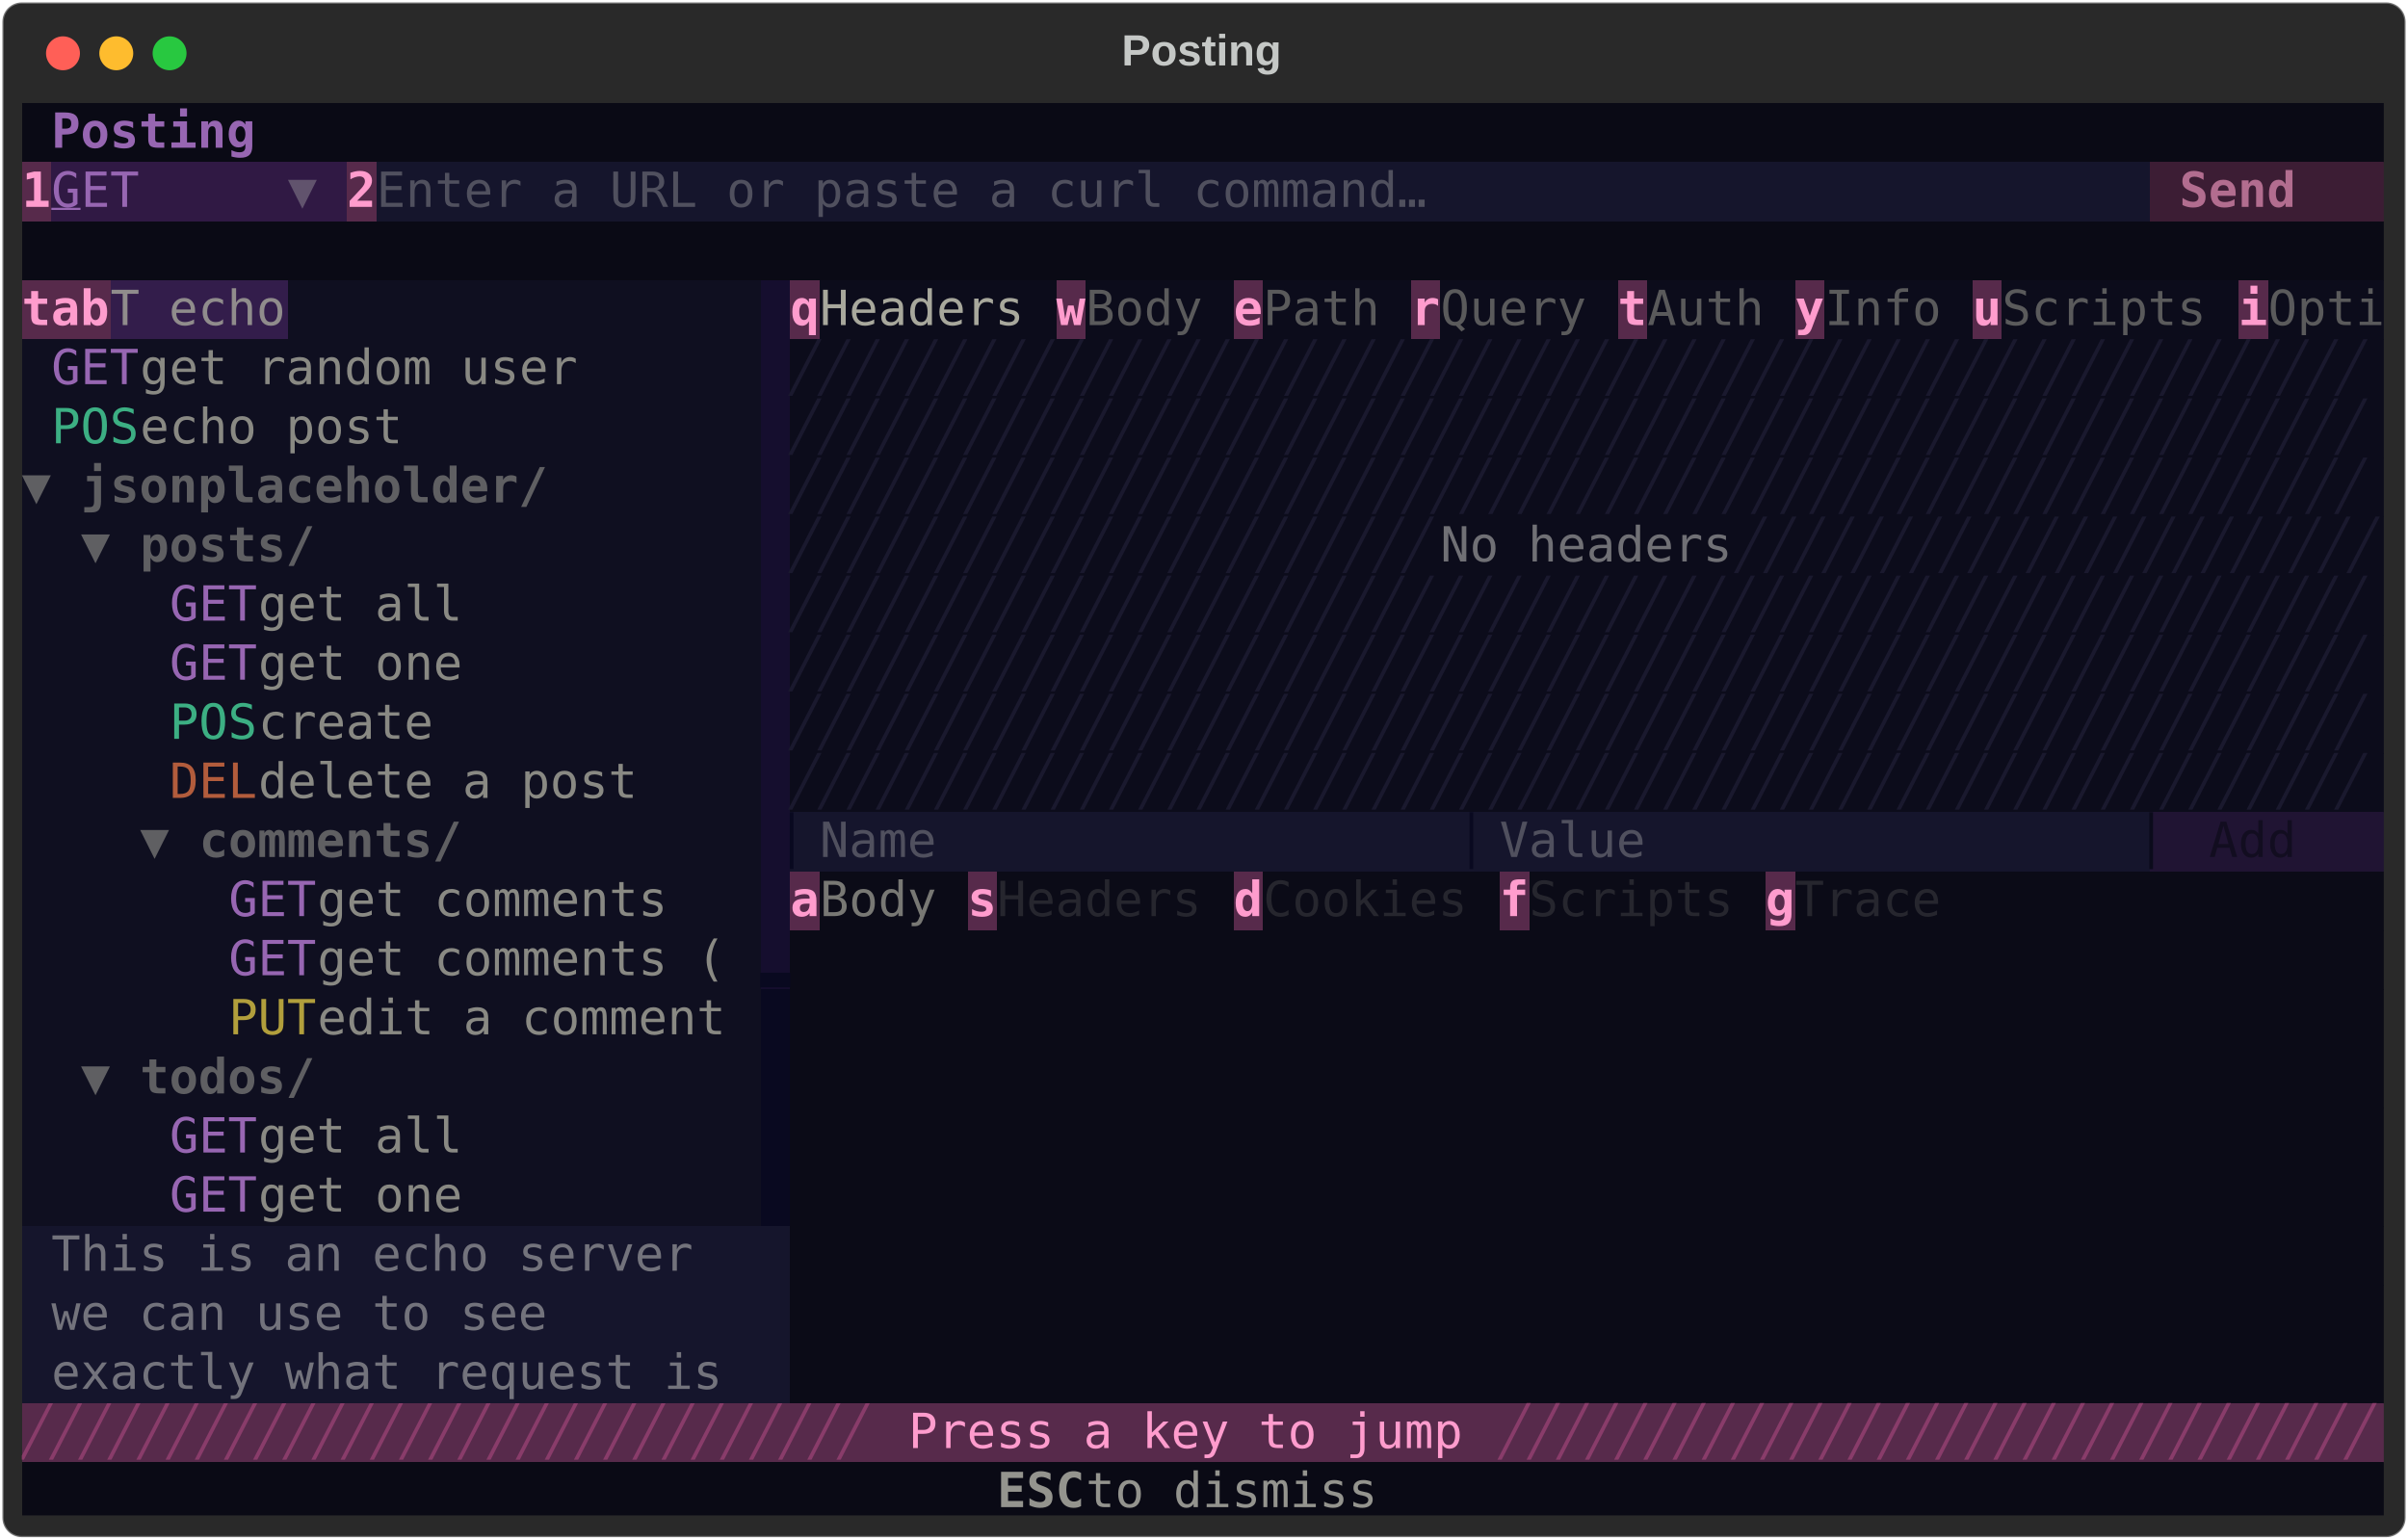
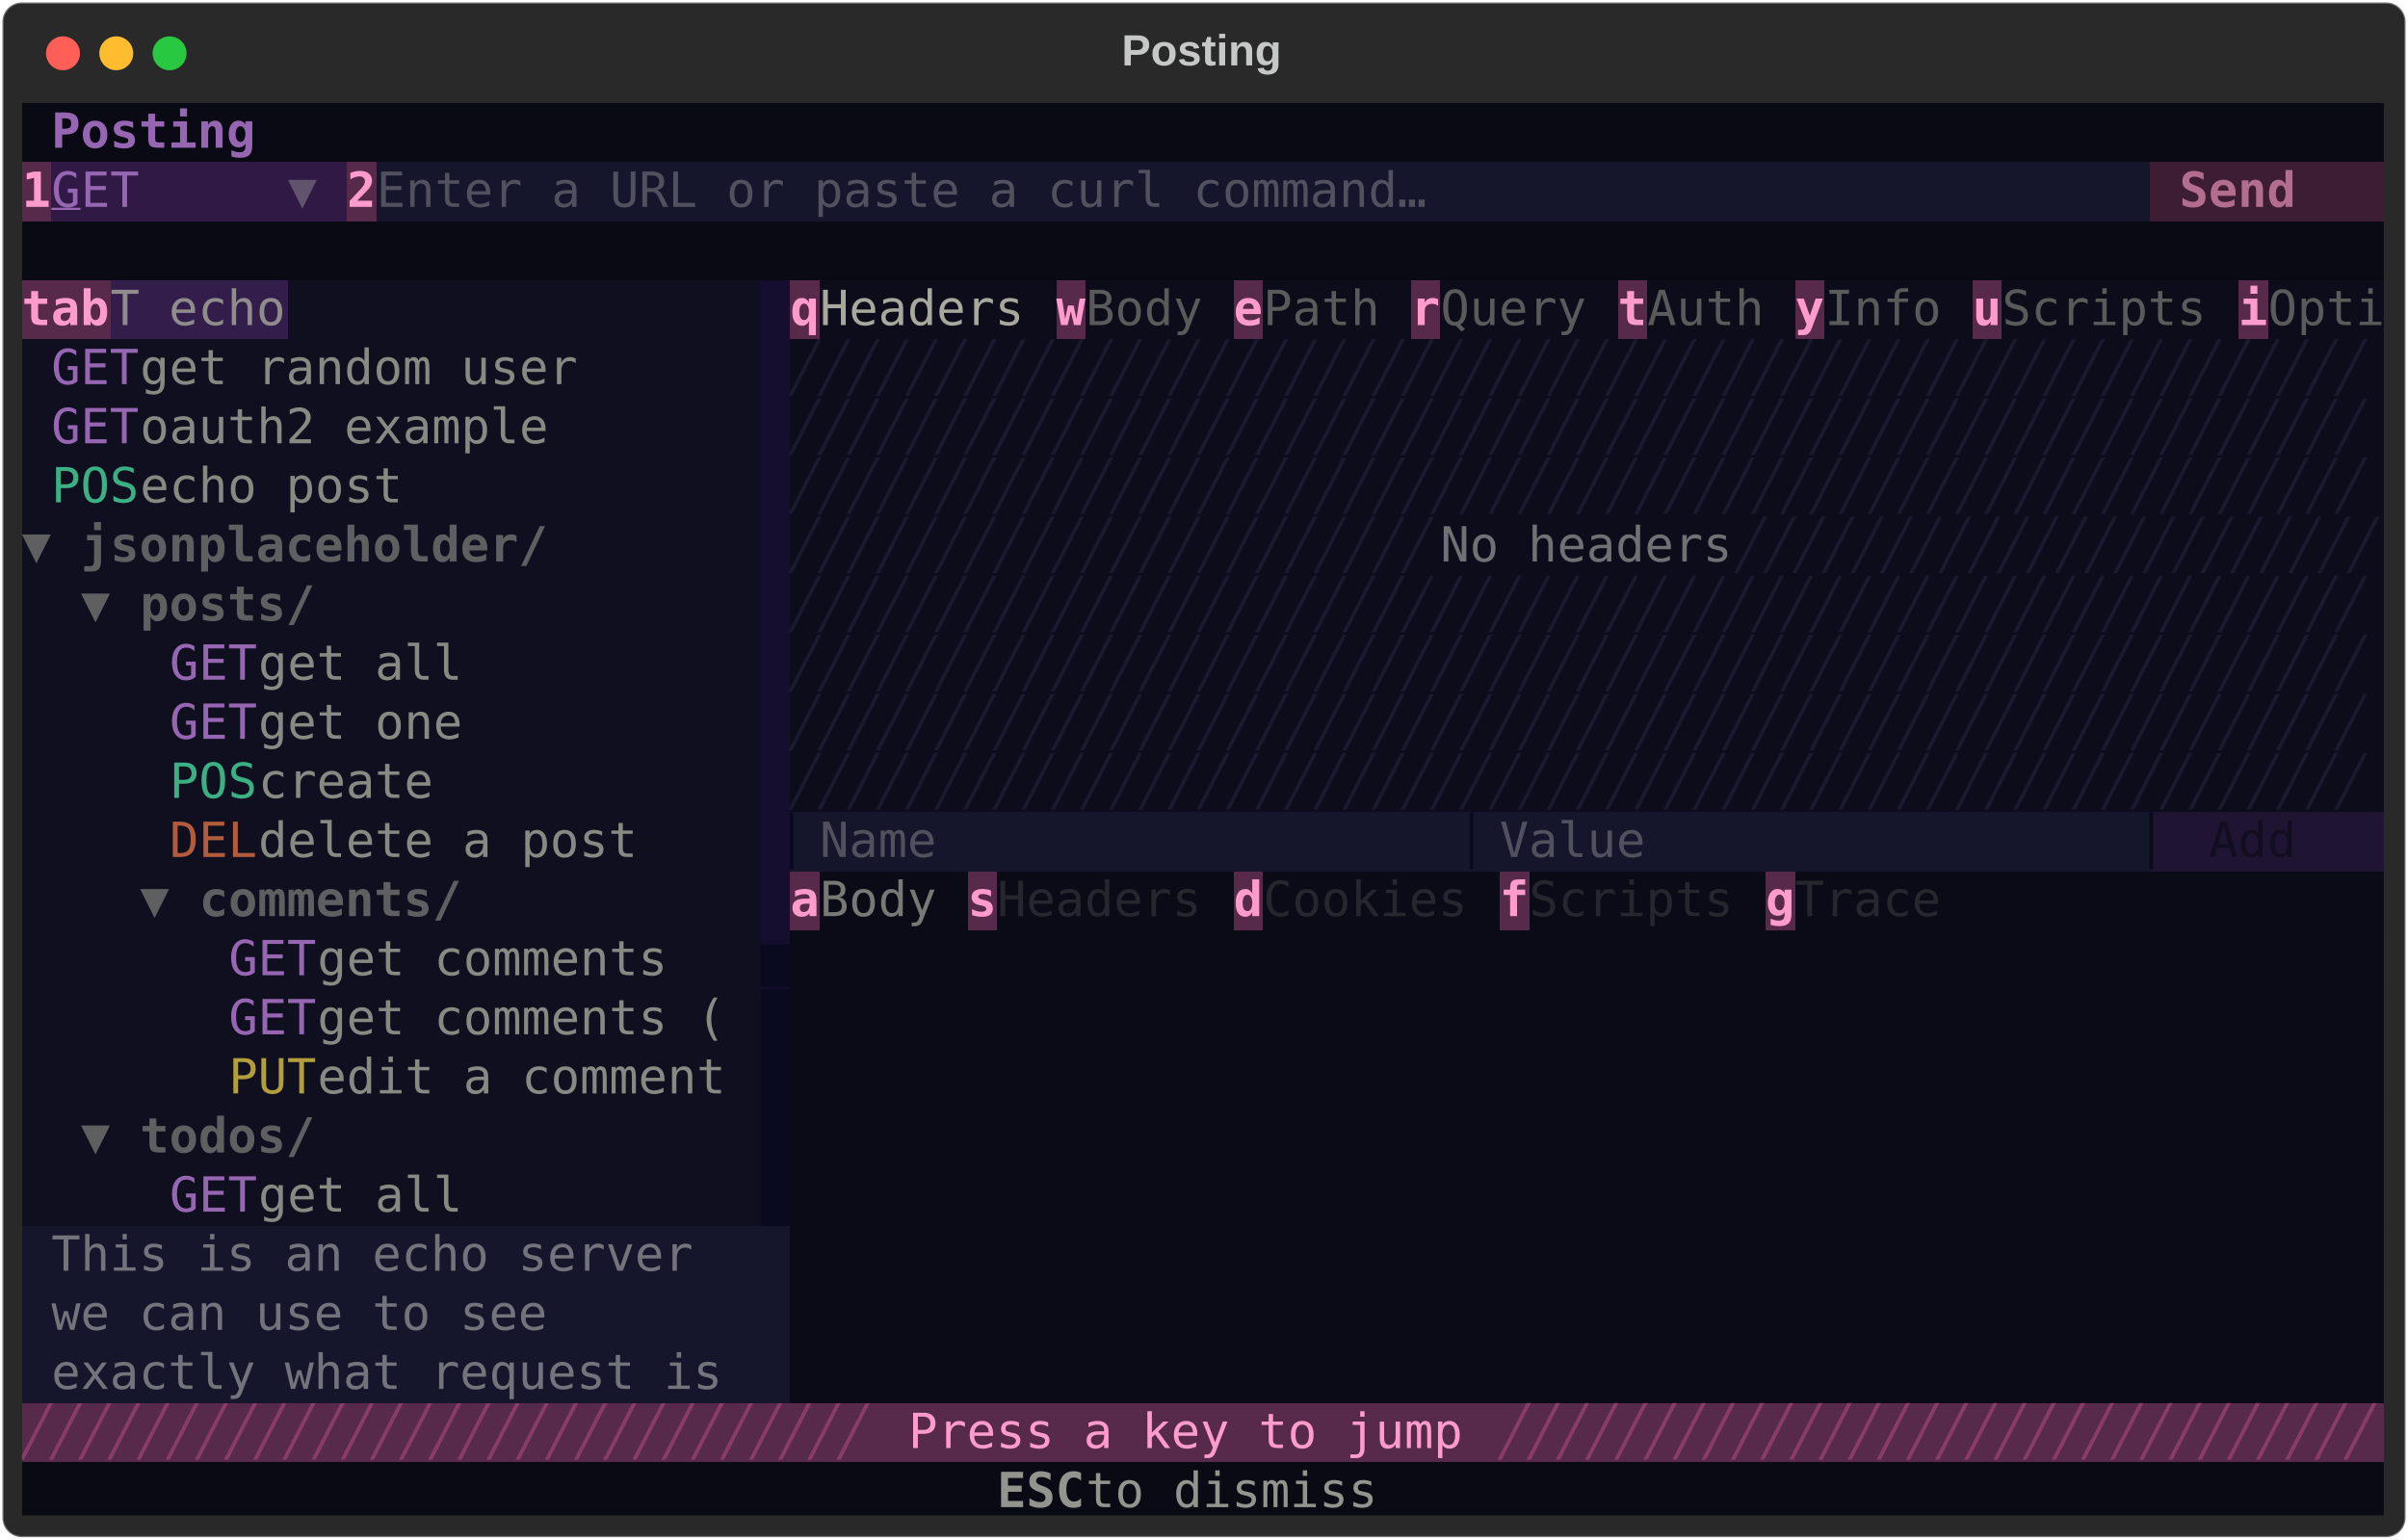
<svg xmlns="http://www.w3.org/2000/svg" class="rich-terminal" viewBox="0 0 994 635.6">
  <style>

    @font-face {
        font-family: "Fira Code";
        src: local("FiraCode-Regular"),
                url("https://cdnjs.cloudflare.com/ajax/libs/firacode/6.2.0/woff2/FiraCode-Regular.woff2") format("woff2"),
                url("https://cdnjs.cloudflare.com/ajax/libs/firacode/6.2.0/woff/FiraCode-Regular.woff") format("woff");
        font-style: normal;
        font-weight: 400;
    }
    @font-face {
        font-family: "Fira Code";
        src: local("FiraCode-Bold"),
                url("https://cdnjs.cloudflare.com/ajax/libs/firacode/6.2.0/woff2/FiraCode-Bold.woff2") format("woff2"),
                url("https://cdnjs.cloudflare.com/ajax/libs/firacode/6.2.0/woff/FiraCode-Bold.woff") format("woff");
        font-style: bold;
        font-weight: 700;
    }

    .terminal-matrix {
        font-family: Fira Code, monospace;
        font-size: 20px;
        line-height: 24.4px;
        font-variant-east-asian: full-width;
    }

    .terminal-title {
        font-size: 18px;
        font-weight: bold;
        font-family: arial;
    }

    .terminal-r1 { fill: #f0f0e0 }
.terminal-r2 { fill: #9766b2;font-weight: bold }
.terminal-r3 { fill: #c5c8c6 }
.terminal-r4 { fill: #ff9ccd;font-weight: bold }
.terminal-r5 { fill: #9766b2;text-decoration: underline; }
.terminal-r6 { fill: #9766b2 }
.terminal-r7 { fill: #61536d }
.terminal-r8 { fill: #50505e }
.terminal-r9 { fill: #a8a89c }
.terminal-r10 { fill: #b26d8f;font-weight: bold }
.terminal-r11 { fill: #6f6f73 }
.terminal-r12 { fill: #908c8c }
.terminal-r13 { fill: #898983 }
.terminal-r14 { fill: #0f0f20 }
.terminal-r15 { fill: #5a5a5b }
.terminal-r16 { fill: #1a192e }
.terminal-r17 { fill: #3caf83 }
.terminal-r18 { fill: #5f5f62 }
.terminal-r19 { fill: #5f5f62;font-weight: bold }
- .terminal-r20 { fill: #2c2b44 }
- .terminal-r21 { fill: #707075 }
+ .terminal-r20 { fill: #707075 }
+ .terminal-r21 { fill: #2c2b44 }
.terminal-r22 { fill: #b25c3c }
.terminal-r23 { fill: #090920 }
.terminal-r24 { fill: #0b0b1b }
.terminal-r25 { fill: #120d20 }
.terminal-r26 { fill: #787874 }
.terminal-r27 { fill: #26262e }
.terminal-r28 { fill: #b29f3c }
.terminal-r29 { fill: #73737c }
.terminal-r30 { fill: #893c6a }
.terminal-r31 { fill: #ff9ccd }
.terminal-r32 { fill: #94948e;font-weight: bold }
.terminal-r33 { fill: #94948e }
    </style>
  <defs>
    <clipPath id="terminal-clip-terminal">
      <rect x="0" y="0" width="975.0" height="584.6" />
    </clipPath>
    <clipPath id="terminal-line-0">
      <rect x="0" y="1.5" width="976" height="24.65" />
    </clipPath>
    <clipPath id="terminal-line-1">
      <rect x="0" y="25.9" width="976" height="24.65" />
    </clipPath>
    <clipPath id="terminal-line-2">
      <rect x="0" y="50.3" width="976" height="24.65" />
    </clipPath>
    <clipPath id="terminal-line-3">
      <rect x="0" y="74.7" width="976" height="24.65" />
    </clipPath>
    <clipPath id="terminal-line-4">
      <rect x="0" y="99.1" width="976" height="24.65" />
    </clipPath>
    <clipPath id="terminal-line-5">
      <rect x="0" y="123.5" width="976" height="24.65" />
    </clipPath>
    <clipPath id="terminal-line-6">
      <rect x="0" y="147.9" width="976" height="24.65" />
    </clipPath>
    <clipPath id="terminal-line-7">
      <rect x="0" y="172.3" width="976" height="24.65" />
    </clipPath>
    <clipPath id="terminal-line-8">
      <rect x="0" y="196.7" width="976" height="24.65" />
    </clipPath>
    <clipPath id="terminal-line-9">
      <rect x="0" y="221.1" width="976" height="24.65" />
    </clipPath>
    <clipPath id="terminal-line-10">
      <rect x="0" y="245.5" width="976" height="24.65" />
    </clipPath>
    <clipPath id="terminal-line-11">
      <rect x="0" y="269.9" width="976" height="24.65" />
    </clipPath>
    <clipPath id="terminal-line-12">
      <rect x="0" y="294.3" width="976" height="24.65" />
    </clipPath>
    <clipPath id="terminal-line-13">
      <rect x="0" y="318.7" width="976" height="24.65" />
    </clipPath>
    <clipPath id="terminal-line-14">
      <rect x="0" y="343.1" width="976" height="24.65" />
    </clipPath>
    <clipPath id="terminal-line-15">
      <rect x="0" y="367.5" width="976" height="24.65" />
    </clipPath>
    <clipPath id="terminal-line-16">
      <rect x="0" y="391.9" width="976" height="24.65" />
    </clipPath>
    <clipPath id="terminal-line-17">
      <rect x="0" y="416.3" width="976" height="24.65" />
    </clipPath>
    <clipPath id="terminal-line-18">
      <rect x="0" y="440.7" width="976" height="24.65" />
    </clipPath>
    <clipPath id="terminal-line-19">
      <rect x="0" y="465.1" width="976" height="24.65" />
    </clipPath>
    <clipPath id="terminal-line-20">
      <rect x="0" y="489.5" width="976" height="24.65" />
    </clipPath>
    <clipPath id="terminal-line-21">
      <rect x="0" y="513.9" width="976" height="24.65" />
    </clipPath>
    <clipPath id="terminal-line-22">
      <rect x="0" y="538.3" width="976" height="24.65" />
    </clipPath>
  </defs>
  <rect fill="#292929" stroke="rgba(255,255,255,0.35)" stroke-width="1" x="1" y="1" width="992" height="633.6" rx="8" />
  <text class="terminal-title" fill="#c5c8c6" text-anchor="middle" x="496" y="27">Posting</text>
  <g transform="translate(26,22)">
    <circle cx="0" cy="0" r="7" fill="#ff5f57" />
    <circle cx="22" cy="0" r="7" fill="#febc2e" />
    <circle cx="44" cy="0" r="7" fill="#28c840" />
  </g>
  <g transform="translate(9, 41)" clip-path="url(#terminal-clip-terminal)">
    <rect fill="#0a0a15" x="0" y="1.5" width="12.2" height="24.65" shape-rendering="crispEdges" />
    <rect fill="#0a0a15" x="12.2" y="1.5" width="85.4" height="24.65" shape-rendering="crispEdges" />
    <rect fill="#0a0a15" x="97.6" y="1.5" width="878.4" height="24.65" shape-rendering="crispEdges" />
    <rect fill="#572a4b" x="0" y="25.9" width="12.2" height="24.65" shape-rendering="crispEdges" />
    <rect fill="#301944" x="12.2" y="25.9" width="12.2" height="24.65" shape-rendering="crispEdges" />
    <rect fill="#301944" x="24.4" y="25.9" width="24.4" height="24.65" shape-rendering="crispEdges" />
    <rect fill="#301944" x="48.8" y="25.9" width="61" height="24.65" shape-rendering="crispEdges" />
    <rect fill="#301944" x="109.8" y="25.9" width="12.2" height="24.65" shape-rendering="crispEdges" />
    <rect fill="#301944" x="122" y="25.9" width="12.2" height="24.65" shape-rendering="crispEdges" />
    <rect fill="#572a4b" x="134.2" y="25.9" width="12.2" height="24.65" shape-rendering="crispEdges" />
    <rect fill="#15152c" x="146.4" y="25.9" width="439.2" height="24.65" shape-rendering="crispEdges" />
    <rect fill="#15152c" x="585.6" y="25.9" width="280.6" height="24.65" shape-rendering="crispEdges" />
    <rect fill="#15152c" x="866.2" y="25.9" width="12.2" height="24.65" shape-rendering="crispEdges" />
    <rect fill="#3c1d34" x="878.4" y="25.9" width="12.2" height="24.65" shape-rendering="crispEdges" />
    <rect fill="#3c1d34" x="890.6" y="25.9" width="73.2" height="24.65" shape-rendering="crispEdges" />
    <rect fill="#3c1d34" x="963.8" y="25.9" width="12.2" height="24.65" shape-rendering="crispEdges" />
    <rect fill="#0a0a15" x="0" y="50.3" width="488" height="24.65" shape-rendering="crispEdges" />
    <rect fill="#0a0a15" x="488" y="50.3" width="0" height="24.65" shape-rendering="crispEdges" />
    <rect fill="#0a0a15" x="488" y="50.3" width="488" height="24.65" shape-rendering="crispEdges" />
    <rect fill="#572a4b" x="0" y="74.7" width="36.6" height="24.65" shape-rendering="crispEdges" />
    <rect fill="#331d4b" x="36.6" y="74.7" width="73.2" height="24.65" shape-rendering="crispEdges" />
    <rect fill="#0f0f20" x="109.8" y="74.7" width="195.2" height="24.65" shape-rendering="crispEdges" />
    <rect fill="#150e2e" x="305" y="74.7" width="12.2" height="24.65" shape-rendering="crispEdges" />
    <rect fill="#572a4b" x="317.2" y="74.7" width="12.2" height="24.65" shape-rendering="crispEdges" />
    <rect fill="#0c0c1b" x="329.4" y="74.7" width="85.4" height="24.65" shape-rendering="crispEdges" />
    <rect fill="#0c0c1b" x="414.8" y="74.7" width="12.2" height="24.65" shape-rendering="crispEdges" />
    <rect fill="#572a4b" x="427" y="74.7" width="12.2" height="24.65" shape-rendering="crispEdges" />
    <rect fill="#0c0c1b" x="439.2" y="74.7" width="48.8" height="24.65" shape-rendering="crispEdges" />
    <rect fill="#0c0c1b" x="488" y="74.7" width="12.2" height="24.65" shape-rendering="crispEdges" />
    <rect fill="#572a4b" x="500.2" y="74.7" width="12.2" height="24.65" shape-rendering="crispEdges" />
    <rect fill="#0c0c1b" x="512.4" y="74.7" width="48.8" height="24.65" shape-rendering="crispEdges" />
    <rect fill="#0c0c1b" x="561.2" y="74.7" width="12.2" height="24.65" shape-rendering="crispEdges" />
    <rect fill="#572a4b" x="573.4" y="74.7" width="12.2" height="24.65" shape-rendering="crispEdges" />
    <rect fill="#0c0c1b" x="585.6" y="74.7" width="61" height="24.65" shape-rendering="crispEdges" />
    <rect fill="#0c0c1b" x="646.6" y="74.7" width="12.2" height="24.65" shape-rendering="crispEdges" />
    <rect fill="#572a4b" x="658.8" y="74.7" width="12.2" height="24.65" shape-rendering="crispEdges" />
    <rect fill="#0c0c1b" x="671" y="74.7" width="48.8" height="24.65" shape-rendering="crispEdges" />
    <rect fill="#0c0c1b" x="719.8" y="74.7" width="12.2" height="24.65" shape-rendering="crispEdges" />
    <rect fill="#572a4b" x="732" y="74.7" width="12.2" height="24.65" shape-rendering="crispEdges" />
    <rect fill="#0c0c1b" x="744.2" y="74.7" width="48.8" height="24.65" shape-rendering="crispEdges" />
    <rect fill="#0c0c1b" x="793" y="74.7" width="12.2" height="24.65" shape-rendering="crispEdges" />
    <rect fill="#572a4b" x="805.2" y="74.7" width="12.2" height="24.65" shape-rendering="crispEdges" />
    <rect fill="#0c0c1b" x="817.4" y="74.7" width="85.4" height="24.65" shape-rendering="crispEdges" />
    <rect fill="#0c0c1b" x="902.8" y="74.7" width="12.2" height="24.65" shape-rendering="crispEdges" />
    <rect fill="#572a4b" x="915" y="74.7" width="12.2" height="24.65" shape-rendering="crispEdges" />
    <rect fill="#0c0c1b" x="927.2" y="74.7" width="48.8" height="24.65" shape-rendering="crispEdges" />
    <rect fill="#0f0f20" x="0" y="99.1" width="12.2" height="24.65" shape-rendering="crispEdges" />
    <rect fill="#0f0f20" x="12.2" y="99.1" width="36.6" height="24.65" shape-rendering="crispEdges" />
    <rect fill="#0f0f20" x="48.8" y="99.1" width="256.2" height="24.65" shape-rendering="crispEdges" />
    <rect fill="#150e2e" x="305" y="99.1" width="12.2" height="24.65" shape-rendering="crispEdges" />
    <rect fill="#0c0c1b" x="317.2" y="99.1" width="658.8" height="24.65" shape-rendering="crispEdges" />
    <rect fill="#0f0f20" x="0" y="123.5" width="12.2" height="24.65" shape-rendering="crispEdges" />
    <rect fill="#0f0f20" x="12.2" y="123.5" width="36.6" height="24.65" shape-rendering="crispEdges" />
    <rect fill="#0f0f20" x="48.8" y="123.5" width="256.2" height="24.65" shape-rendering="crispEdges" />
    <rect fill="#150e2e" x="305" y="123.5" width="12.2" height="24.65" shape-rendering="crispEdges" />
    <rect fill="#0c0c1b" x="317.2" y="123.5" width="658.8" height="24.65" shape-rendering="crispEdges" />
-     <rect fill="#0f0f20" x="0" y="147.9" width="24.4" height="24.65" shape-rendering="crispEdges" />
-     <rect fill="#0f0f20" x="24.4" y="147.9" width="195.2" height="24.65" shape-rendering="crispEdges" />
-     <rect fill="#0f0f20" x="219.6" y="147.9" width="85.4" height="24.65" shape-rendering="crispEdges" />
+     <rect fill="#0f0f20" x="0" y="147.9" width="12.2" height="24.65" shape-rendering="crispEdges" />
+     <rect fill="#0f0f20" x="12.2" y="147.9" width="36.6" height="24.65" shape-rendering="crispEdges" />
+     <rect fill="#0f0f20" x="48.8" y="147.9" width="256.2" height="24.65" shape-rendering="crispEdges" />
    <rect fill="#150e2e" x="305" y="147.9" width="12.2" height="24.65" shape-rendering="crispEdges" />
    <rect fill="#0c0c1b" x="317.2" y="147.9" width="658.8" height="24.65" shape-rendering="crispEdges" />
    <rect fill="#0f0f20" x="0" y="172.3" width="24.4" height="24.65" shape-rendering="crispEdges" />
-     <rect fill="#0f0f20" x="24.4" y="172.3" width="24.4" height="24.65" shape-rendering="crispEdges" />
-     <rect fill="#0f0f20" x="48.8" y="172.3" width="73.2" height="24.65" shape-rendering="crispEdges" />
-     <rect fill="#0f0f20" x="122" y="172.3" width="183" height="24.65" shape-rendering="crispEdges" />
+     <rect fill="#0f0f20" x="24.4" y="172.3" width="195.2" height="24.65" shape-rendering="crispEdges" />
+     <rect fill="#0f0f20" x="219.6" y="172.3" width="85.4" height="24.65" shape-rendering="crispEdges" />
    <rect fill="#150e2e" x="305" y="172.3" width="12.2" height="24.65" shape-rendering="crispEdges" />
    <rect fill="#0c0c1b" x="317.2" y="172.3" width="268.4" height="24.65" shape-rendering="crispEdges" />
    <rect fill="#0c0c1b" x="585.6" y="172.3" width="122" height="24.65" shape-rendering="crispEdges" />
    <rect fill="#0c0c1b" x="707.6" y="172.3" width="268.4" height="24.65" shape-rendering="crispEdges" />
-     <rect fill="#0f0f20" x="0" y="196.7" width="48.8" height="24.65" shape-rendering="crispEdges" />
-     <rect fill="#0f0f20" x="48.8" y="196.7" width="12.2" height="24.65" shape-rendering="crispEdges" />
-     <rect fill="#0f0f20" x="61" y="196.7" width="36.6" height="24.65" shape-rendering="crispEdges" />
-     <rect fill="#0f0f20" x="97.6" y="196.7" width="207.4" height="24.65" shape-rendering="crispEdges" />
+     <rect fill="#0f0f20" x="0" y="196.7" width="24.4" height="24.65" shape-rendering="crispEdges" />
+     <rect fill="#0f0f20" x="24.4" y="196.7" width="24.4" height="24.65" shape-rendering="crispEdges" />
+     <rect fill="#0f0f20" x="48.8" y="196.7" width="73.2" height="24.65" shape-rendering="crispEdges" />
+     <rect fill="#0f0f20" x="122" y="196.7" width="183" height="24.65" shape-rendering="crispEdges" />
    <rect fill="#150e2e" x="305" y="196.7" width="12.2" height="24.65" shape-rendering="crispEdges" />
    <rect fill="#0c0c1b" x="317.2" y="196.7" width="658.8" height="24.65" shape-rendering="crispEdges" />
    <rect fill="#0f0f20" x="0" y="221.1" width="48.8" height="24.65" shape-rendering="crispEdges" />
    <rect fill="#0f0f20" x="48.8" y="221.1" width="12.2" height="24.65" shape-rendering="crispEdges" />
    <rect fill="#0f0f20" x="61" y="221.1" width="36.6" height="24.65" shape-rendering="crispEdges" />
    <rect fill="#0f0f20" x="97.6" y="221.1" width="207.4" height="24.65" shape-rendering="crispEdges" />
    <rect fill="#150e2e" x="305" y="221.1" width="12.2" height="24.65" shape-rendering="crispEdges" />
    <rect fill="#0c0c1b" x="317.2" y="221.1" width="658.8" height="24.65" shape-rendering="crispEdges" />
    <rect fill="#0f0f20" x="0" y="245.5" width="48.8" height="24.65" shape-rendering="crispEdges" />
    <rect fill="#0f0f20" x="48.8" y="245.5" width="12.2" height="24.65" shape-rendering="crispEdges" />
    <rect fill="#0f0f20" x="61" y="245.5" width="36.6" height="24.65" shape-rendering="crispEdges" />
    <rect fill="#0f0f20" x="97.6" y="245.5" width="207.4" height="24.65" shape-rendering="crispEdges" />
    <rect fill="#150e2e" x="305" y="245.5" width="12.2" height="24.65" shape-rendering="crispEdges" />
    <rect fill="#0c0c1b" x="317.2" y="245.5" width="658.8" height="24.65" shape-rendering="crispEdges" />
    <rect fill="#0f0f20" x="0" y="269.9" width="48.8" height="24.65" shape-rendering="crispEdges" />
    <rect fill="#0f0f20" x="48.8" y="269.9" width="12.2" height="24.65" shape-rendering="crispEdges" />
    <rect fill="#0f0f20" x="61" y="269.9" width="36.6" height="24.65" shape-rendering="crispEdges" />
    <rect fill="#0f0f20" x="97.6" y="269.9" width="207.4" height="24.65" shape-rendering="crispEdges" />
    <rect fill="#150e2e" x="305" y="269.9" width="12.2" height="24.65" shape-rendering="crispEdges" />
    <rect fill="#0c0c1b" x="317.2" y="269.9" width="658.8" height="24.65" shape-rendering="crispEdges" />
    <rect fill="#0f0f20" x="0" y="294.3" width="48.8" height="24.65" shape-rendering="crispEdges" />
-     <rect fill="#0f0f20" x="48.8" y="294.3" width="24.4" height="24.65" shape-rendering="crispEdges" />
-     <rect fill="#0f0f20" x="73.2" y="294.3" width="109.8" height="24.65" shape-rendering="crispEdges" />
-     <rect fill="#0f0f20" x="183" y="294.3" width="122" height="24.65" shape-rendering="crispEdges" />
+     <rect fill="#0f0f20" x="48.8" y="294.3" width="12.2" height="24.65" shape-rendering="crispEdges" />
+     <rect fill="#0f0f20" x="61" y="294.3" width="36.6" height="24.65" shape-rendering="crispEdges" />
+     <rect fill="#0f0f20" x="97.6" y="294.3" width="207.4" height="24.65" shape-rendering="crispEdges" />
    <rect fill="#150e2e" x="305" y="294.3" width="12.2" height="24.65" shape-rendering="crispEdges" />
    <rect fill="#15152c" x="317.2" y="294.3" width="12.2" height="24.65" shape-rendering="crispEdges" />
    <rect fill="#15152c" x="329.4" y="294.3" width="48.8" height="24.65" shape-rendering="crispEdges" />
    <rect fill="#15152c" x="378.2" y="294.3" width="219.6" height="24.65" shape-rendering="crispEdges" />
    <rect fill="#15152c" x="597.8" y="294.3" width="12.2" height="24.65" shape-rendering="crispEdges" />
    <rect fill="#15152c" x="610" y="294.3" width="61" height="24.65" shape-rendering="crispEdges" />
    <rect fill="#15152c" x="671" y="294.3" width="207.4" height="24.65" shape-rendering="crispEdges" />
    <rect fill="#201433" x="878.4" y="294.3" width="12.2" height="24.65" shape-rendering="crispEdges" />
    <rect fill="#201433" x="890.6" y="294.3" width="12.2" height="24.65" shape-rendering="crispEdges" />
    <rect fill="#201433" x="902.8" y="294.3" width="61" height="24.65" shape-rendering="crispEdges" />
    <rect fill="#201433" x="963.8" y="294.3" width="12.2" height="24.65" shape-rendering="crispEdges" />
-     <rect fill="#0f0f20" x="0" y="318.7" width="73.2" height="24.65" shape-rendering="crispEdges" />
-     <rect fill="#0f0f20" x="73.2" y="318.7" width="12.2" height="24.65" shape-rendering="crispEdges" />
-     <rect fill="#0f0f20" x="85.4" y="318.7" width="36.6" height="24.65" shape-rendering="crispEdges" />
-     <rect fill="#0f0f20" x="122" y="318.7" width="183" height="24.65" shape-rendering="crispEdges" />
+     <rect fill="#0f0f20" x="0" y="318.7" width="48.8" height="24.65" shape-rendering="crispEdges" />
+     <rect fill="#0f0f20" x="48.8" y="318.7" width="24.4" height="24.65" shape-rendering="crispEdges" />
+     <rect fill="#0f0f20" x="73.2" y="318.7" width="109.8" height="24.65" shape-rendering="crispEdges" />
+     <rect fill="#0f0f20" x="183" y="318.7" width="122" height="24.65" shape-rendering="crispEdges" />
    <rect fill="#150e2e" x="305" y="318.7" width="12.2" height="24.65" shape-rendering="crispEdges" />
    <rect fill="#572a4b" x="317.2" y="318.7" width="12.2" height="24.65" shape-rendering="crispEdges" />
    <rect fill="#0b0b17" x="329.4" y="318.7" width="48.8" height="24.65" shape-rendering="crispEdges" />
    <rect fill="#0b0b17" x="378.2" y="318.7" width="12.2" height="24.65" shape-rendering="crispEdges" />
    <rect fill="#572a4b" x="390.4" y="318.7" width="12.2" height="24.65" shape-rendering="crispEdges" />
    <rect fill="#0b0b17" x="402.6" y="318.7" width="85.4" height="24.65" shape-rendering="crispEdges" />
    <rect fill="#0b0b17" x="488" y="318.7" width="12.2" height="24.65" shape-rendering="crispEdges" />
    <rect fill="#572a4b" x="500.2" y="318.7" width="12.2" height="24.65" shape-rendering="crispEdges" />
    <rect fill="#0b0b17" x="512.4" y="318.7" width="85.4" height="24.65" shape-rendering="crispEdges" />
    <rect fill="#0b0b17" x="597.8" y="318.7" width="12.2" height="24.65" shape-rendering="crispEdges" />
    <rect fill="#572a4b" x="610" y="318.7" width="12.2" height="24.65" shape-rendering="crispEdges" />
    <rect fill="#0b0b17" x="622.2" y="318.7" width="85.4" height="24.65" shape-rendering="crispEdges" />
    <rect fill="#0b0b17" x="707.6" y="318.7" width="12.2" height="24.65" shape-rendering="crispEdges" />
    <rect fill="#572a4b" x="719.8" y="318.7" width="12.2" height="24.65" shape-rendering="crispEdges" />
    <rect fill="#0b0b17" x="732" y="318.7" width="61" height="24.65" shape-rendering="crispEdges" />
    <rect fill="#0b0b17" x="793" y="318.7" width="183" height="24.65" shape-rendering="crispEdges" />
    <rect fill="#0f0f20" x="0" y="343.1" width="73.2" height="24.65" shape-rendering="crispEdges" />
    <rect fill="#0f0f20" x="73.2" y="343.1" width="12.2" height="24.65" shape-rendering="crispEdges" />
    <rect fill="#0f0f20" x="85.4" y="343.1" width="36.6" height="24.65" shape-rendering="crispEdges" />
    <rect fill="#0f0f20" x="122" y="343.1" width="183" height="24.65" shape-rendering="crispEdges" />
    <rect fill="#150e2e" x="305" y="343.1" width="12.2" height="24.65" shape-rendering="crispEdges" />
    <rect fill="#0b0b17" x="317.2" y="343.1" width="658.8" height="24.65" shape-rendering="crispEdges" />
    <rect fill="#0f0f20" x="0" y="367.5" width="73.2" height="24.65" shape-rendering="crispEdges" />
    <rect fill="#0f0f20" x="73.2" y="367.5" width="12.2" height="24.65" shape-rendering="crispEdges" />
    <rect fill="#0f0f20" x="85.4" y="367.5" width="36.6" height="24.65" shape-rendering="crispEdges" />
    <rect fill="#0f0f20" x="122" y="367.5" width="183" height="24.65" shape-rendering="crispEdges" />
    <rect fill="#090920" x="305" y="367.5" width="12.2" height="24.65" shape-rendering="crispEdges" />
    <rect fill="#0b0b17" x="317.2" y="367.5" width="658.8" height="24.65" shape-rendering="crispEdges" />
-     <rect fill="#0f0f20" x="0" y="391.9" width="24.4" height="24.65" shape-rendering="crispEdges" />
-     <rect fill="#0f0f20" x="24.4" y="391.9" width="24.4" height="24.65" shape-rendering="crispEdges" />
-     <rect fill="#0f0f20" x="48.8" y="391.9" width="73.2" height="24.65" shape-rendering="crispEdges" />
+     <rect fill="#0f0f20" x="0" y="391.9" width="73.2" height="24.65" shape-rendering="crispEdges" />
+     <rect fill="#0f0f20" x="73.2" y="391.9" width="12.2" height="24.65" shape-rendering="crispEdges" />
+     <rect fill="#0f0f20" x="85.4" y="391.9" width="36.6" height="24.65" shape-rendering="crispEdges" />
    <rect fill="#0f0f20" x="122" y="391.9" width="183" height="24.65" shape-rendering="crispEdges" />
    <rect fill="#090920" x="305" y="391.9" width="12.2" height="24.65" shape-rendering="crispEdges" />
    <rect fill="#0b0b17" x="317.2" y="391.9" width="658.8" height="24.65" shape-rendering="crispEdges" />
-     <rect fill="#0f0f20" x="0" y="416.3" width="48.8" height="24.65" shape-rendering="crispEdges" />
-     <rect fill="#0f0f20" x="48.8" y="416.3" width="12.2" height="24.65" shape-rendering="crispEdges" />
-     <rect fill="#0f0f20" x="61" y="416.3" width="36.6" height="24.65" shape-rendering="crispEdges" />
-     <rect fill="#0f0f20" x="97.6" y="416.3" width="207.4" height="24.65" shape-rendering="crispEdges" />
+     <rect fill="#0f0f20" x="0" y="416.3" width="24.4" height="24.65" shape-rendering="crispEdges" />
+     <rect fill="#0f0f20" x="24.4" y="416.3" width="24.4" height="24.65" shape-rendering="crispEdges" />
+     <rect fill="#0f0f20" x="48.8" y="416.3" width="73.2" height="24.65" shape-rendering="crispEdges" />
+     <rect fill="#0f0f20" x="122" y="416.3" width="183" height="24.65" shape-rendering="crispEdges" />
    <rect fill="#090920" x="305" y="416.3" width="12.2" height="24.65" shape-rendering="crispEdges" />
    <rect fill="#0b0b17" x="317.2" y="416.3" width="658.8" height="24.65" shape-rendering="crispEdges" />
    <rect fill="#0f0f20" x="0" y="440.7" width="48.8" height="24.65" shape-rendering="crispEdges" />
    <rect fill="#0f0f20" x="48.8" y="440.7" width="12.2" height="24.65" shape-rendering="crispEdges" />
    <rect fill="#0f0f20" x="61" y="440.7" width="36.6" height="24.65" shape-rendering="crispEdges" />
    <rect fill="#0f0f20" x="97.6" y="440.7" width="207.4" height="24.65" shape-rendering="crispEdges" />
    <rect fill="#090920" x="305" y="440.7" width="12.2" height="24.65" shape-rendering="crispEdges" />
    <rect fill="#0b0b17" x="317.2" y="440.7" width="658.8" height="24.65" shape-rendering="crispEdges" />
    <rect fill="#15152c" x="0" y="465.1" width="12.2" height="24.65" shape-rendering="crispEdges" />
    <rect fill="#15152c" x="12.2" y="465.1" width="268.4" height="24.65" shape-rendering="crispEdges" />
    <rect fill="#15152c" x="280.6" y="465.1" width="36.6" height="24.65" shape-rendering="crispEdges" />
    <rect fill="#0b0b17" x="317.2" y="465.1" width="658.8" height="24.65" shape-rendering="crispEdges" />
    <rect fill="#15152c" x="0" y="489.5" width="12.2" height="24.65" shape-rendering="crispEdges" />
    <rect fill="#15152c" x="12.2" y="489.5" width="207.4" height="24.65" shape-rendering="crispEdges" />
    <rect fill="#15152c" x="219.6" y="489.5" width="97.6" height="24.65" shape-rendering="crispEdges" />
    <rect fill="#0b0b17" x="317.2" y="489.5" width="658.8" height="24.65" shape-rendering="crispEdges" />
    <rect fill="#15152c" x="0" y="513.9" width="12.2" height="24.65" shape-rendering="crispEdges" />
    <rect fill="#15152c" x="12.2" y="513.9" width="280.6" height="24.65" shape-rendering="crispEdges" />
    <rect fill="#15152c" x="292.8" y="513.9" width="24.4" height="24.65" shape-rendering="crispEdges" />
    <rect fill="#0b0b17" x="317.2" y="513.9" width="658.8" height="24.65" shape-rendering="crispEdges" />
    <rect fill="#572a4b" x="0" y="538.3" width="353.8" height="24.65" shape-rendering="crispEdges" />
    <rect fill="#572a4b" x="353.8" y="538.3" width="12.2" height="24.65" shape-rendering="crispEdges" />
    <rect fill="#572a4b" x="366" y="538.3" width="231.8" height="24.65" shape-rendering="crispEdges" />
    <rect fill="#572a4b" x="597.8" y="538.3" width="12.2" height="24.65" shape-rendering="crispEdges" />
    <rect fill="#572a4b" x="610" y="538.3" width="366" height="24.65" shape-rendering="crispEdges" />
    <rect fill="#0a0a15" x="0" y="562.7" width="402.6" height="24.65" shape-rendering="crispEdges" />
    <rect fill="#0a0a15" x="402.6" y="562.7" width="36.6" height="24.65" shape-rendering="crispEdges" />
    <rect fill="#0a0a15" x="439.2" y="562.7" width="134.2" height="24.65" shape-rendering="crispEdges" />
    <rect fill="#0a0a15" x="573.4" y="562.7" width="402.6" height="24.65" shape-rendering="crispEdges" />
    <g class="terminal-matrix">
      <text class="terminal-r2" x="12.2" y="20" textLength="85.4" clip-path="url(#terminal-line-0)">Posting</text>
      <text class="terminal-r3" x="976" y="20" textLength="12.2" clip-path="url(#terminal-line-0)">
</text>
      <text class="terminal-r4" x="0" y="44.4" textLength="12.2" clip-path="url(#terminal-line-1)">1</text>
      <text class="terminal-r5" x="12.2" y="44.4" textLength="12.2" clip-path="url(#terminal-line-1)">G</text>
      <text class="terminal-r6" x="24.4" y="44.4" textLength="24.4" clip-path="url(#terminal-line-1)">ET</text>
      <text class="terminal-r7" x="109.8" y="44.4" textLength="12.2" clip-path="url(#terminal-line-1)">▼</text>
      <text class="terminal-r4" x="134.2" y="44.4" textLength="12.2" clip-path="url(#terminal-line-1)">2</text>
      <text class="terminal-r8" x="146.4" y="44.4" textLength="439.2" clip-path="url(#terminal-line-1)">Enter a URL or paste a curl command…</text>
      <text class="terminal-r10" x="890.6" y="44.4" textLength="73.2" clip-path="url(#terminal-line-1)"> Send </text>
      <text class="terminal-r3" x="976" y="44.4" textLength="12.2" clip-path="url(#terminal-line-1)">
</text>
      <text class="terminal-r3" x="976" y="68.8" textLength="12.2" clip-path="url(#terminal-line-2)">
</text>
      <text class="terminal-r4" x="0" y="93.2" textLength="36.6" clip-path="url(#terminal-line-3)">tab</text>
      <text class="terminal-r12" x="36.6" y="93.2" textLength="73.2" clip-path="url(#terminal-line-3)">T echo</text>
      <text class="terminal-r4" x="317.2" y="93.2" textLength="12.2" clip-path="url(#terminal-line-3)">q</text>
      <text class="terminal-r9" x="329.4" y="93.2" textLength="85.4" clip-path="url(#terminal-line-3)">Headers</text>
      <text class="terminal-r4" x="427" y="93.2" textLength="12.2" clip-path="url(#terminal-line-3)">w</text>
      <text class="terminal-r15" x="439.2" y="93.2" textLength="48.8" clip-path="url(#terminal-line-3)">Body</text>
      <text class="terminal-r4" x="500.2" y="93.2" textLength="12.2" clip-path="url(#terminal-line-3)">e</text>
      <text class="terminal-r15" x="512.4" y="93.2" textLength="48.8" clip-path="url(#terminal-line-3)">Path</text>
      <text class="terminal-r4" x="573.4" y="93.2" textLength="12.2" clip-path="url(#terminal-line-3)">r</text>
      <text class="terminal-r15" x="585.6" y="93.2" textLength="61" clip-path="url(#terminal-line-3)">Query</text>
      <text class="terminal-r4" x="658.8" y="93.2" textLength="12.2" clip-path="url(#terminal-line-3)">t</text>
      <text class="terminal-r15" x="671" y="93.2" textLength="48.8" clip-path="url(#terminal-line-3)">Auth</text>
      <text class="terminal-r4" x="732" y="93.2" textLength="12.2" clip-path="url(#terminal-line-3)">y</text>
      <text class="terminal-r15" x="744.2" y="93.2" textLength="48.8" clip-path="url(#terminal-line-3)">Info</text>
      <text class="terminal-r4" x="805.2" y="93.2" textLength="12.2" clip-path="url(#terminal-line-3)">u</text>
      <text class="terminal-r15" x="817.4" y="93.2" textLength="85.4" clip-path="url(#terminal-line-3)">Scripts</text>
      <text class="terminal-r4" x="915" y="93.2" textLength="12.2" clip-path="url(#terminal-line-3)">i</text>
      <text class="terminal-r15" x="927.2" y="93.2" textLength="48.8" clip-path="url(#terminal-line-3)">Opti</text>
      <text class="terminal-r3" x="976" y="93.2" textLength="12.2" clip-path="url(#terminal-line-3)">
</text>
      <text class="terminal-r6" x="12.2" y="117.6" textLength="36.6" clip-path="url(#terminal-line-4)">GET</text>
      <text class="terminal-r13" x="48.8" y="117.6" textLength="256.2" clip-path="url(#terminal-line-4)"> get random user     </text>
      <text class="terminal-r16" x="317.2" y="117.6" textLength="658.8" clip-path="url(#terminal-line-4)">╱╱╱╱╱╱╱╱╱╱╱╱╱╱╱╱╱╱╱╱╱╱╱╱╱╱╱╱╱╱╱╱╱╱╱╱╱╱╱╱╱╱╱╱╱╱╱╱╱╱╱╱╱╱</text>
      <text class="terminal-r3" x="976" y="117.6" textLength="12.2" clip-path="url(#terminal-line-4)">
</text>
-       <text class="terminal-r17" x="12.2" y="142" textLength="36.6" clip-path="url(#terminal-line-5)">POS</text>
-       <text class="terminal-r13" x="48.8" y="142" textLength="256.2" clip-path="url(#terminal-line-5)"> echo post           </text>
+       <text class="terminal-r6" x="12.2" y="142" textLength="36.6" clip-path="url(#terminal-line-5)">GET</text>
+       <text class="terminal-r13" x="48.8" y="142" textLength="256.2" clip-path="url(#terminal-line-5)"> oauth2 example      </text>
      <text class="terminal-r16" x="317.2" y="142" textLength="658.8" clip-path="url(#terminal-line-5)">╱╱╱╱╱╱╱╱╱╱╱╱╱╱╱╱╱╱╱╱╱╱╱╱╱╱╱╱╱╱╱╱╱╱╱╱╱╱╱╱╱╱╱╱╱╱╱╱╱╱╱╱╱╱</text>
      <text class="terminal-r3" x="976" y="142" textLength="12.2" clip-path="url(#terminal-line-5)">
</text>
-       <text class="terminal-r18" x="0" y="166.4" textLength="24.4" clip-path="url(#terminal-line-6)">▼ </text>
-       <text class="terminal-r19" x="24.4" y="166.4" textLength="195.2" clip-path="url(#terminal-line-6)">jsonplaceholder/</text>
+       <text class="terminal-r17" x="12.2" y="166.4" textLength="36.6" clip-path="url(#terminal-line-6)">POS</text>
+       <text class="terminal-r13" x="48.8" y="166.4" textLength="256.2" clip-path="url(#terminal-line-6)"> echo post           </text>
      <text class="terminal-r16" x="317.2" y="166.4" textLength="658.8" clip-path="url(#terminal-line-6)">╱╱╱╱╱╱╱╱╱╱╱╱╱╱╱╱╱╱╱╱╱╱╱╱╱╱╱╱╱╱╱╱╱╱╱╱╱╱╱╱╱╱╱╱╱╱╱╱╱╱╱╱╱╱</text>
      <text class="terminal-r3" x="976" y="166.4" textLength="12.2" clip-path="url(#terminal-line-6)">
</text>
-       <text class="terminal-r18" x="24.4" y="190.8" textLength="24.4" clip-path="url(#terminal-line-7)">▼ </text>
-       <text class="terminal-r19" x="48.8" y="190.8" textLength="73.2" clip-path="url(#terminal-line-7)">posts/</text>
+       <text class="terminal-r18" x="0" y="190.8" textLength="24.4" clip-path="url(#terminal-line-7)">▼ </text>
+       <text class="terminal-r19" x="24.4" y="190.8" textLength="195.2" clip-path="url(#terminal-line-7)">jsonplaceholder/</text>
      <text class="terminal-r16" x="317.2" y="190.8" textLength="268.4" clip-path="url(#terminal-line-7)">╱╱╱╱╱╱╱╱╱╱╱╱╱╱╱╱╱╱╱╱╱╱</text>
-       <text class="terminal-r21" x="585.6" y="190.8" textLength="122" clip-path="url(#terminal-line-7)">No headers</text>
+       <text class="terminal-r20" x="585.6" y="190.8" textLength="122" clip-path="url(#terminal-line-7)">No headers</text>
      <text class="terminal-r16" x="707.6" y="190.8" textLength="268.4" clip-path="url(#terminal-line-7)">╱╱╱╱╱╱╱╱╱╱╱╱╱╱╱╱╱╱╱╱╱╱</text>
      <text class="terminal-r3" x="976" y="190.8" textLength="12.2" clip-path="url(#terminal-line-7)">
</text>
-       <text class="terminal-r6" x="61" y="215.2" textLength="36.6" clip-path="url(#terminal-line-8)">GET</text>
-       <text class="terminal-r13" x="97.6" y="215.2" textLength="207.4" clip-path="url(#terminal-line-8)"> get all         </text>
+       <text class="terminal-r18" x="24.4" y="215.2" textLength="24.4" clip-path="url(#terminal-line-8)">▼ </text>
+       <text class="terminal-r19" x="48.8" y="215.2" textLength="73.2" clip-path="url(#terminal-line-8)">posts/</text>
      <text class="terminal-r16" x="317.2" y="215.2" textLength="658.8" clip-path="url(#terminal-line-8)">╱╱╱╱╱╱╱╱╱╱╱╱╱╱╱╱╱╱╱╱╱╱╱╱╱╱╱╱╱╱╱╱╱╱╱╱╱╱╱╱╱╱╱╱╱╱╱╱╱╱╱╱╱╱</text>
      <text class="terminal-r3" x="976" y="215.2" textLength="12.2" clip-path="url(#terminal-line-8)">
</text>
      <text class="terminal-r6" x="61" y="239.6" textLength="36.6" clip-path="url(#terminal-line-9)">GET</text>
-       <text class="terminal-r13" x="97.6" y="239.6" textLength="207.4" clip-path="url(#terminal-line-9)"> get one         </text>
+       <text class="terminal-r13" x="97.6" y="239.6" textLength="207.4" clip-path="url(#terminal-line-9)"> get all         </text>
      <text class="terminal-r16" x="317.2" y="239.6" textLength="658.8" clip-path="url(#terminal-line-9)">╱╱╱╱╱╱╱╱╱╱╱╱╱╱╱╱╱╱╱╱╱╱╱╱╱╱╱╱╱╱╱╱╱╱╱╱╱╱╱╱╱╱╱╱╱╱╱╱╱╱╱╱╱╱</text>
      <text class="terminal-r3" x="976" y="239.6" textLength="12.2" clip-path="url(#terminal-line-9)">
</text>
-       <text class="terminal-r17" x="61" y="264" textLength="36.6" clip-path="url(#terminal-line-10)">POS</text>
-       <text class="terminal-r13" x="97.6" y="264" textLength="207.4" clip-path="url(#terminal-line-10)"> create          </text>
+       <text class="terminal-r6" x="61" y="264" textLength="36.6" clip-path="url(#terminal-line-10)">GET</text>
+       <text class="terminal-r13" x="97.6" y="264" textLength="207.4" clip-path="url(#terminal-line-10)"> get one         </text>
      <text class="terminal-r16" x="317.2" y="264" textLength="658.8" clip-path="url(#terminal-line-10)">╱╱╱╱╱╱╱╱╱╱╱╱╱╱╱╱╱╱╱╱╱╱╱╱╱╱╱╱╱╱╱╱╱╱╱╱╱╱╱╱╱╱╱╱╱╱╱╱╱╱╱╱╱╱</text>
      <text class="terminal-r3" x="976" y="264" textLength="12.2" clip-path="url(#terminal-line-10)">
</text>
-       <text class="terminal-r22" x="61" y="288.4" textLength="36.6" clip-path="url(#terminal-line-11)">DEL</text>
-       <text class="terminal-r13" x="97.6" y="288.4" textLength="207.4" clip-path="url(#terminal-line-11)"> delete a post   </text>
+       <text class="terminal-r17" x="61" y="288.4" textLength="36.6" clip-path="url(#terminal-line-11)">POS</text>
+       <text class="terminal-r13" x="97.6" y="288.4" textLength="207.4" clip-path="url(#terminal-line-11)"> create          </text>
      <text class="terminal-r16" x="317.2" y="288.4" textLength="658.8" clip-path="url(#terminal-line-11)">╱╱╱╱╱╱╱╱╱╱╱╱╱╱╱╱╱╱╱╱╱╱╱╱╱╱╱╱╱╱╱╱╱╱╱╱╱╱╱╱╱╱╱╱╱╱╱╱╱╱╱╱╱╱</text>
      <text class="terminal-r3" x="976" y="288.4" textLength="12.2" clip-path="url(#terminal-line-11)">
</text>
-       <text class="terminal-r18" x="48.8" y="312.8" textLength="24.4" clip-path="url(#terminal-line-12)">▼ </text>
-       <text class="terminal-r19" x="73.2" y="312.8" textLength="109.8" clip-path="url(#terminal-line-12)">comments/</text>
+       <text class="terminal-r22" x="61" y="312.8" textLength="36.6" clip-path="url(#terminal-line-12)">DEL</text>
+       <text class="terminal-r13" x="97.6" y="312.8" textLength="207.4" clip-path="url(#terminal-line-12)"> delete a post   </text>
      <text class="terminal-r23" x="317.2" y="312.8" textLength="12.2" clip-path="url(#terminal-line-12)">▏</text>
      <text class="terminal-r8" x="329.4" y="312.8" textLength="48.8" clip-path="url(#terminal-line-12)">Name</text>
      <text class="terminal-r23" x="597.8" y="312.8" textLength="12.2" clip-path="url(#terminal-line-12)">▏</text>
      <text class="terminal-r8" x="610" y="312.8" textLength="61" clip-path="url(#terminal-line-12)">Value</text>
      <text class="terminal-r24" x="878.4" y="312.8" textLength="12.2" clip-path="url(#terminal-line-12)">▏</text>
      <text class="terminal-r25" x="902.8" y="312.8" textLength="61" clip-path="url(#terminal-line-12)"> Add </text>
      <text class="terminal-r3" x="976" y="312.8" textLength="12.2" clip-path="url(#terminal-line-12)">
</text>
-       <text class="terminal-r6" x="85.4" y="337.2" textLength="36.6" clip-path="url(#terminal-line-13)">GET</text>
-       <text class="terminal-r13" x="122" y="337.2" textLength="183" clip-path="url(#terminal-line-13)"> get comments  </text>
+       <text class="terminal-r18" x="48.8" y="337.2" textLength="24.4" clip-path="url(#terminal-line-13)">▼ </text>
+       <text class="terminal-r19" x="73.2" y="337.2" textLength="109.8" clip-path="url(#terminal-line-13)">comments/</text>
      <text class="terminal-r4" x="317.2" y="337.2" textLength="12.2" clip-path="url(#terminal-line-13)">a</text>
      <text class="terminal-r26" x="329.4" y="337.2" textLength="48.8" clip-path="url(#terminal-line-13)">Body</text>
      <text class="terminal-r4" x="390.4" y="337.2" textLength="12.2" clip-path="url(#terminal-line-13)">s</text>
      <text class="terminal-r27" x="402.6" y="337.2" textLength="85.4" clip-path="url(#terminal-line-13)">Headers</text>
      <text class="terminal-r4" x="500.2" y="337.2" textLength="12.2" clip-path="url(#terminal-line-13)">d</text>
      <text class="terminal-r27" x="512.4" y="337.2" textLength="85.4" clip-path="url(#terminal-line-13)">Cookies</text>
      <text class="terminal-r4" x="610" y="337.2" textLength="12.2" clip-path="url(#terminal-line-13)">f</text>
      <text class="terminal-r27" x="622.2" y="337.2" textLength="85.4" clip-path="url(#terminal-line-13)">Scripts</text>
      <text class="terminal-r4" x="719.8" y="337.2" textLength="12.2" clip-path="url(#terminal-line-13)">g</text>
      <text class="terminal-r27" x="732" y="337.2" textLength="61" clip-path="url(#terminal-line-13)">Trace</text>
      <text class="terminal-r3" x="976" y="337.2" textLength="12.2" clip-path="url(#terminal-line-13)">
</text>
      <text class="terminal-r6" x="85.4" y="361.6" textLength="36.6" clip-path="url(#terminal-line-14)">GET</text>
-       <text class="terminal-r13" x="122" y="361.6" textLength="183" clip-path="url(#terminal-line-14)"> get comments (</text>
-       <text class="terminal-r23" x="305" y="361.6" textLength="12.2" clip-path="url(#terminal-line-14)">▂</text>
+       <text class="terminal-r13" x="122" y="361.6" textLength="183" clip-path="url(#terminal-line-14)"> get comments  </text>
+       <text class="terminal-r23" x="305" y="361.6" textLength="12.2" clip-path="url(#terminal-line-14)">▆</text>
      <text class="terminal-r3" x="976" y="361.6" textLength="12.2" clip-path="url(#terminal-line-14)">
</text>
-       <text class="terminal-r28" x="85.4" y="386" textLength="36.6" clip-path="url(#terminal-line-15)">PUT</text>
-       <text class="terminal-r13" x="122" y="386" textLength="183" clip-path="url(#terminal-line-15)"> edit a comment</text>
+       <text class="terminal-r6" x="85.4" y="386" textLength="36.6" clip-path="url(#terminal-line-15)">GET</text>
+       <text class="terminal-r13" x="122" y="386" textLength="183" clip-path="url(#terminal-line-15)"> get comments (</text>
      <text class="terminal-r3" x="976" y="386" textLength="12.2" clip-path="url(#terminal-line-15)">
</text>
-       <text class="terminal-r18" x="24.4" y="410.4" textLength="24.4" clip-path="url(#terminal-line-16)">▼ </text>
-       <text class="terminal-r19" x="48.8" y="410.4" textLength="73.2" clip-path="url(#terminal-line-16)">todos/</text>
+       <text class="terminal-r28" x="85.4" y="410.4" textLength="36.6" clip-path="url(#terminal-line-16)">PUT</text>
+       <text class="terminal-r13" x="122" y="410.4" textLength="183" clip-path="url(#terminal-line-16)"> edit a comment</text>
      <text class="terminal-r3" x="976" y="410.4" textLength="12.2" clip-path="url(#terminal-line-16)">
</text>
-       <text class="terminal-r6" x="61" y="434.8" textLength="36.6" clip-path="url(#terminal-line-17)">GET</text>
-       <text class="terminal-r13" x="97.6" y="434.8" textLength="207.4" clip-path="url(#terminal-line-17)"> get all         </text>
+       <text class="terminal-r18" x="24.4" y="434.8" textLength="24.4" clip-path="url(#terminal-line-17)">▼ </text>
+       <text class="terminal-r19" x="48.8" y="434.8" textLength="73.2" clip-path="url(#terminal-line-17)">todos/</text>
      <text class="terminal-r3" x="976" y="434.8" textLength="12.2" clip-path="url(#terminal-line-17)">
</text>
      <text class="terminal-r6" x="61" y="459.2" textLength="36.6" clip-path="url(#terminal-line-18)">GET</text>
-       <text class="terminal-r13" x="97.6" y="459.2" textLength="207.4" clip-path="url(#terminal-line-18)"> get one         </text>
+       <text class="terminal-r13" x="97.6" y="459.2" textLength="207.4" clip-path="url(#terminal-line-18)"> get all         </text>
      <text class="terminal-r3" x="976" y="459.2" textLength="12.2" clip-path="url(#terminal-line-18)">
</text>
      <text class="terminal-r29" x="12.2" y="483.6" textLength="268.4" clip-path="url(#terminal-line-19)">This is an echo server</text>
      <text class="terminal-r3" x="976" y="483.6" textLength="12.2" clip-path="url(#terminal-line-19)">
</text>
      <text class="terminal-r29" x="12.2" y="508" textLength="207.4" clip-path="url(#terminal-line-20)">we can use to see</text>
      <text class="terminal-r3" x="976" y="508" textLength="12.2" clip-path="url(#terminal-line-20)">
</text>
      <text class="terminal-r29" x="12.2" y="532.4" textLength="280.6" clip-path="url(#terminal-line-21)">exactly what request is</text>
      <text class="terminal-r3" x="976" y="532.4" textLength="12.2" clip-path="url(#terminal-line-21)">
</text>
      <text class="terminal-r30" x="0" y="556.8" textLength="353.8" clip-path="url(#terminal-line-22)">╱╱╱╱╱╱╱╱╱╱╱╱╱╱╱╱╱╱╱╱╱╱╱╱╱╱╱╱╱</text>
      <text class="terminal-r31" x="366" y="556.8" textLength="231.8" clip-path="url(#terminal-line-22)">Press a key to jump</text>
      <text class="terminal-r30" x="610" y="556.8" textLength="366" clip-path="url(#terminal-line-22)">╱╱╱╱╱╱╱╱╱╱╱╱╱╱╱╱╱╱╱╱╱╱╱╱╱╱╱╱╱╱</text>
      <text class="terminal-r3" x="976" y="556.8" textLength="12.2" clip-path="url(#terminal-line-22)">
</text>
      <text class="terminal-r32" x="402.6" y="581.2" textLength="36.6" clip-path="url(#terminal-line-23)">ESC</text>
      <text class="terminal-r33" x="439.2" y="581.2" textLength="134.2" clip-path="url(#terminal-line-23)"> to dismiss</text>
    </g>
  </g>
</svg>
